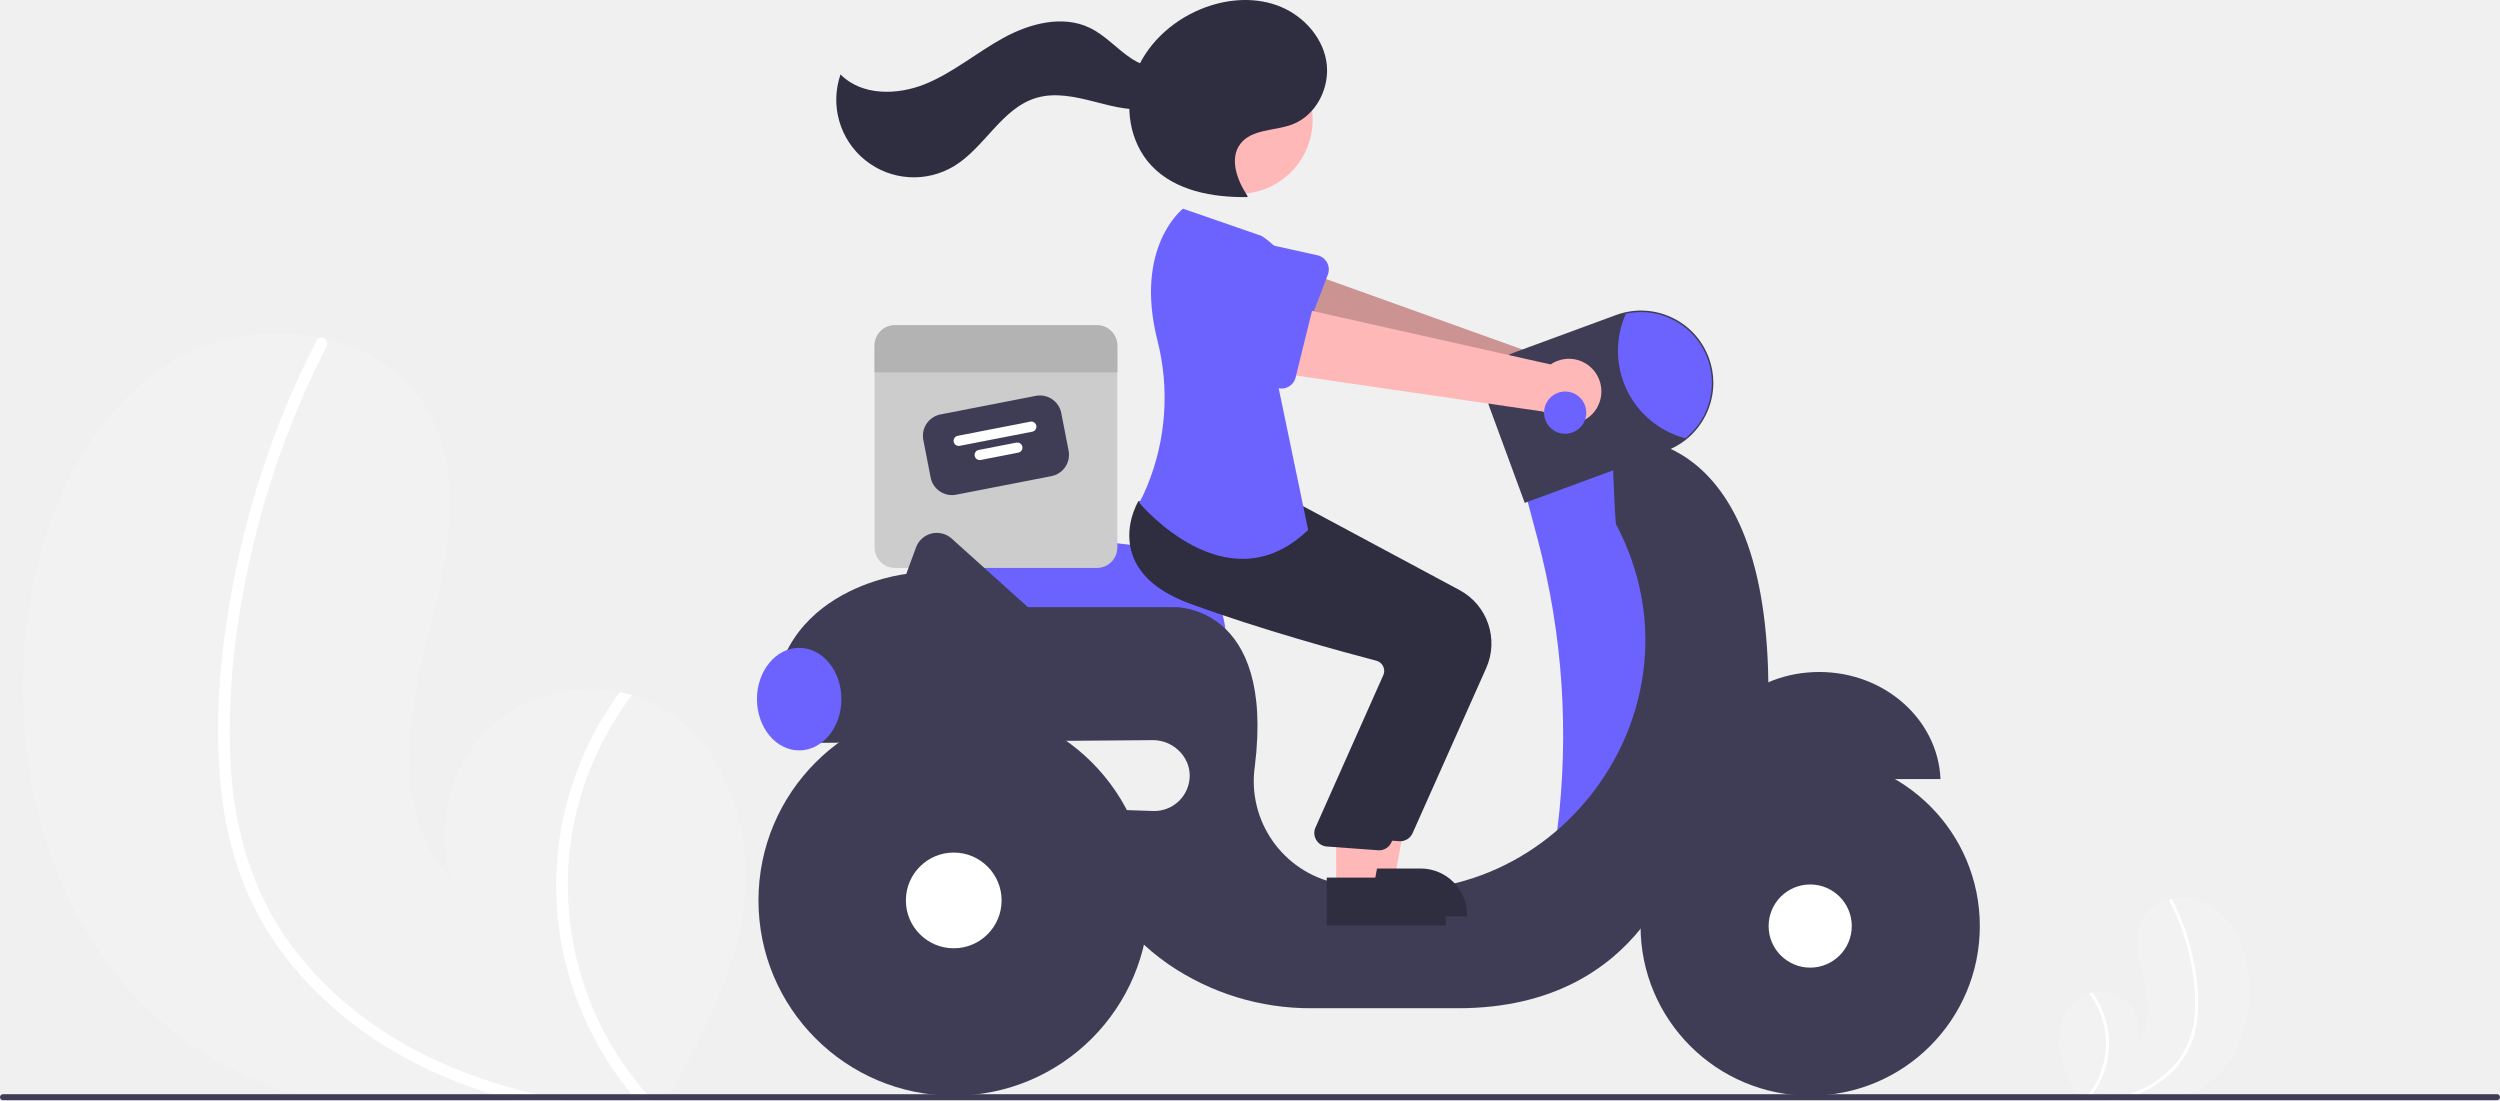
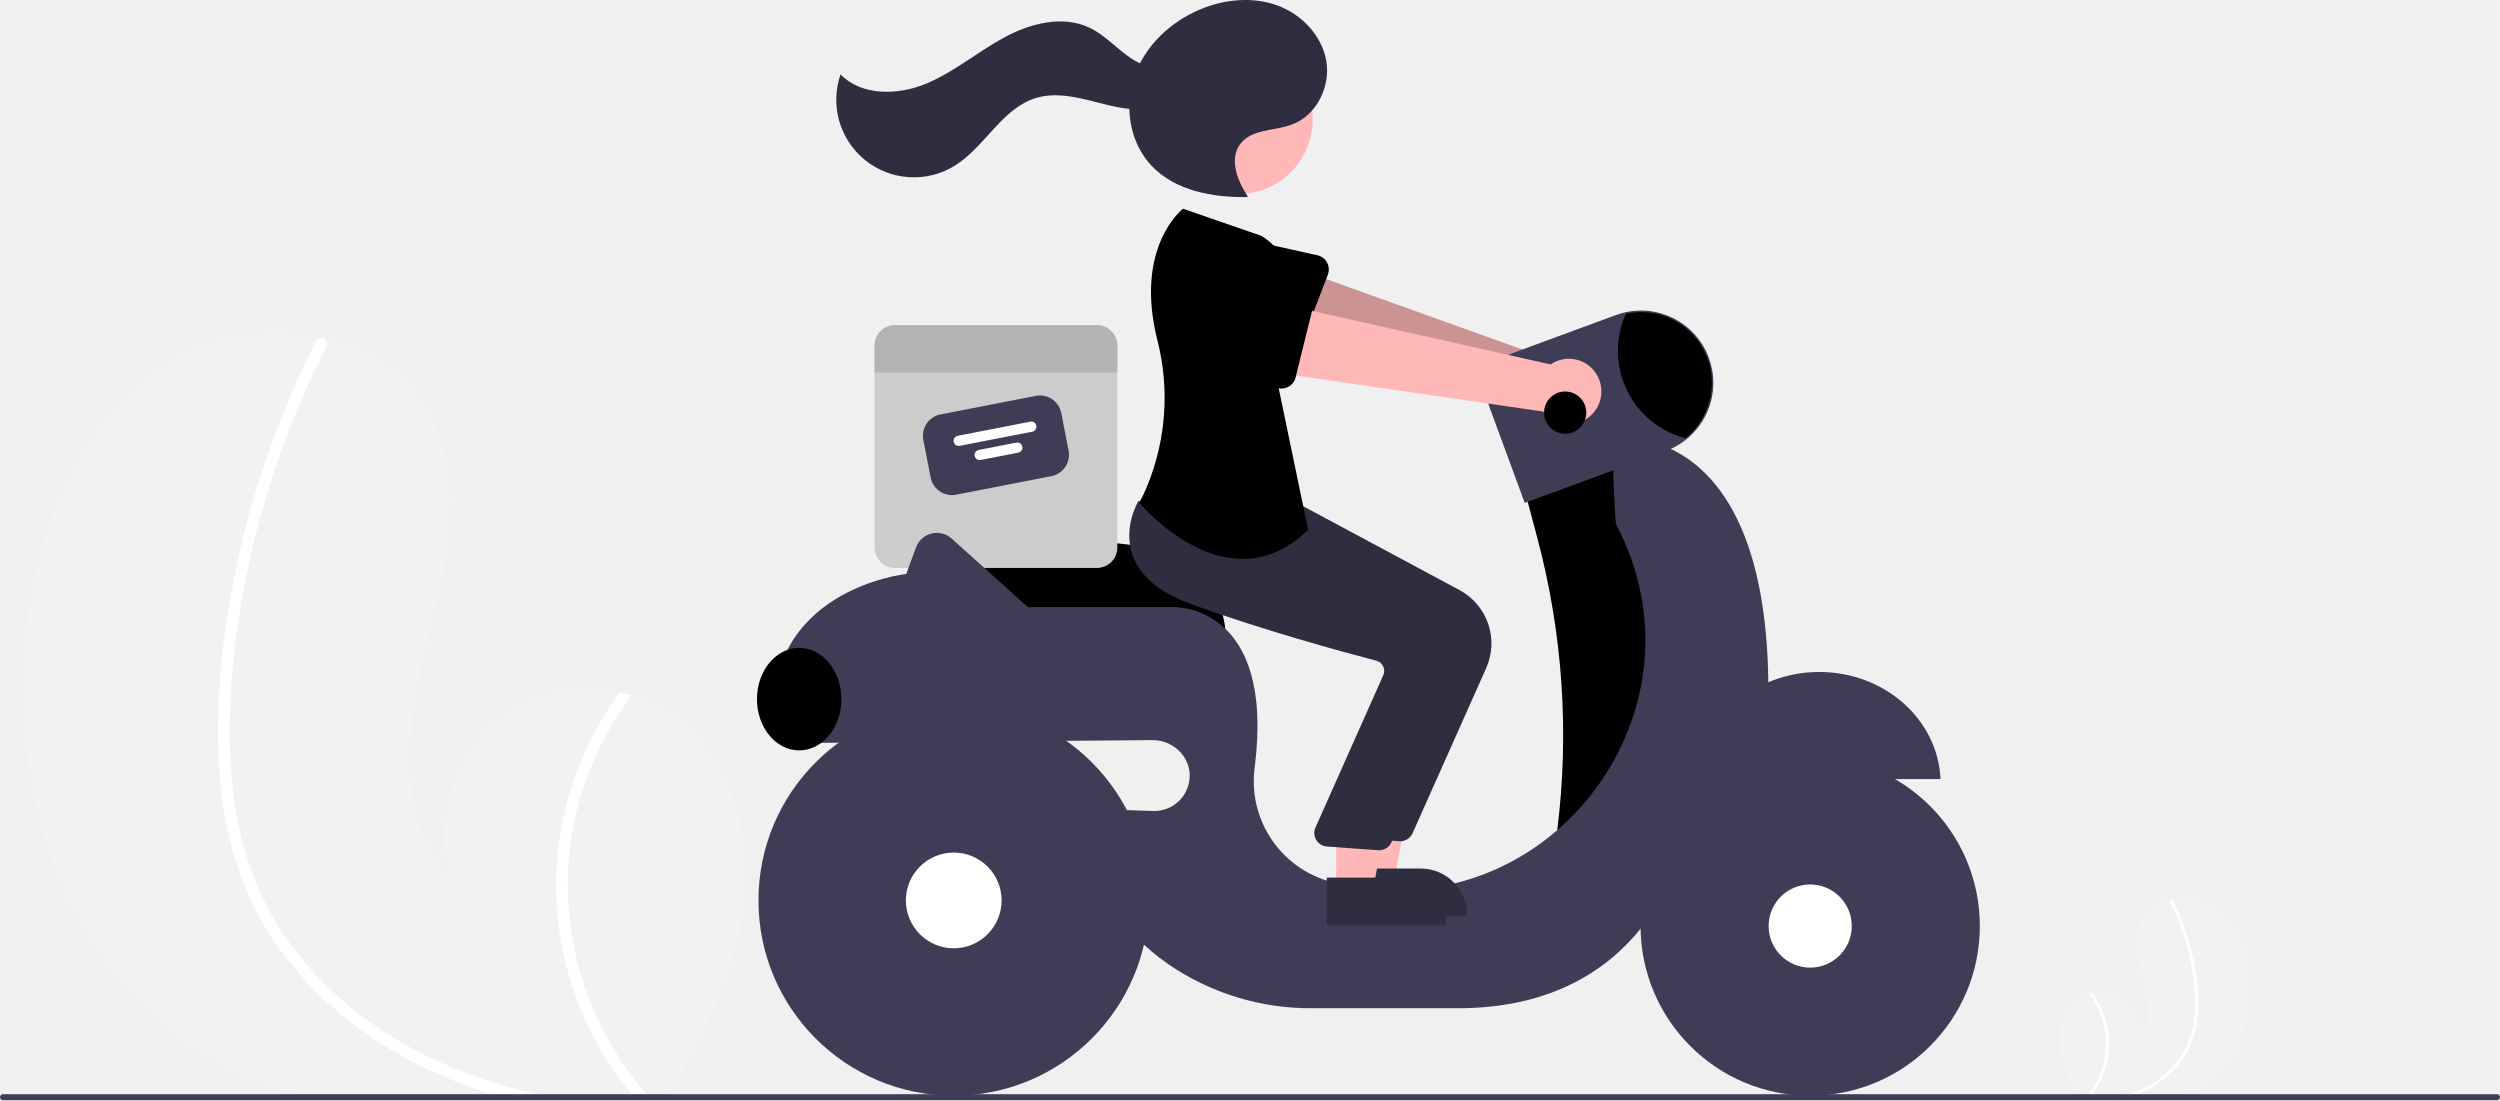
<svg xmlns="http://www.w3.org/2000/svg" id="b9b3c72a-3b99-4e28-aee4-7b73d40b397f" data-name="Layer 1" width="829" height="364.829" viewBox="0 0 829 364.829">
  <path d="M432.13,567.974c-2.85,22.33-13.33,42.76-24.51,62.44-.37.67-.75,1.33-1.14,2H290.28c-2.35-.61-4.67-1.28-6.98-2a127.027,127.027,0,0,1-36.69-18.05c-42.75-30.8-59.2-89-51.77-141.15,4.62-32.4,18.84-65.48,46.53-82.93,14.62-9.23,33.4-12.23,50.23-8.8.44.08.88.18,1.33.27,14.48,3.26,27.38,11.36,34.72,24.41,13.2,23.45,5.34,52.5-1.15,78.6-6.47,26.1-9.98,57.34,8.8,76.59-6.2-18.25-.08-40.02,14.73-52.36,11.19-9.31,26.77-12.8,40.98-9.91,1.36.29,2.7.62,4.02,1.02a44.598,44.598,0,0,1,9.17,3.84C426.35,514.315,435.32,542.805,432.13,567.974Z" transform="translate(-185.5 -267.5855)" fill="#f2f2f2" />
  <path d="M363.23,630.414c3.22.75,6.45,1.41,9.7,2H355.36c-2.3-.62-4.59-1.28-6.86-2q-7.485-2.34-14.74-5.37c-19.4-8.14-37.27-20.36-50.79-36.62a103.371,103.371,0,0,1-16.02-26.17,118.856,118.856,0,0,1-8.2-33.49c-2.45-23.6.05-47.85,4.72-71.03a296.451,296.451,0,0,1,23.16-69.47q1.905-3.975,3.94-7.9a1.542,1.542,0,0,1,1.03-.88,1.777,1.777,0,0,1,1.33.27,2.106,2.106,0,0,1,.83,2.78,293.039,293.039,0,0,0-24.58,66.96c-5.32,22.67-8.34,46.39-7.31,69.7.98,21.78,6.67,43.2,19.58,61.01,11.79,16.26,28.07,29.08,46.08,37.81A169.131,169.131,0,0,0,363.23,630.414Z" transform="translate(-185.5 -267.5855)" fill="#fff" />
  <path d="M401.79,632.414h-5.18c-.58-.66-1.14-1.33-1.69-2a110.411,110.411,0,0,1-23.24-49.66,107.734,107.734,0,0,1,9.29-67.05,110.241,110.241,0,0,1,10.04-16.62c1.36.29,2.7.62,4.02,1.02a106.056,106.056,0,0,0-19.77,45.34A105.095,105.095,0,0,0,400,630.414C400.58,631.084,401.18,631.755,401.79,632.414Z" transform="translate(-185.5 -267.5855)" fill="#fff" />
  <path d="M868.429,615.408c.752,5.893,3.518,11.285,6.469,16.479.098.177.198.351.301.528h30.667c.62-.161,1.232-.338,1.842-.528a33.525,33.525,0,0,0,9.683-4.764c11.283-8.129,15.624-23.489,13.663-37.252-1.219-8.551-4.972-17.281-12.28-21.887a18.437,18.437,0,0,0-13.257-2.322c-.116.021-.232.048-.351.071a13.68,13.68,0,0,0-9.163,6.442c-3.484,6.189-1.409,13.856.303,20.744,1.708,6.888,2.634,15.133-2.322,20.214a12.644,12.644,0,0,0-14.703-16.434c-.359.077-.713.164-1.061.269a11.771,11.771,0,0,0-2.42,1.013C869.955,601.246,867.587,608.765,868.429,615.408Z" transform="translate(-185.5 -267.5855)" fill="#f2f2f2" />
  <path d="M886.613,631.887c-.85.198-1.702.372-2.56.528h4.637c.607-.164,1.211-.338,1.81-.528q1.976-.618,3.89-1.417a34.9,34.9,0,0,0,13.404-9.665,27.282,27.282,0,0,0,4.228-6.907,31.368,31.368,0,0,0,2.164-8.839,62.858,62.858,0,0,0-1.246-18.746,78.238,78.238,0,0,0-6.112-18.334q-.503-1.049-1.04-2.085a.407.407,0,0,0-.272-.232.469.469,0,0,0-.351.071.556.556,0,0,0-.219.734,77.338,77.338,0,0,1,6.487,17.672,68.022,68.022,0,0,1,1.929,18.395,29.351,29.351,0,0,1-5.168,16.102,32.486,32.486,0,0,1-12.161,9.979A44.637,44.637,0,0,1,886.613,631.887Z" transform="translate(-185.5 -267.5855)" fill="#fff" />
  <path d="M876.437,632.415h1.367c.153-.174.301-.351.446-.528a29.14,29.14,0,0,0,6.134-13.106,28.433,28.433,0,0,0-2.452-17.696,29.095,29.095,0,0,0-2.65-4.386c-.359.077-.713.164-1.061.269a27.99,27.99,0,0,1,5.218,11.966,27.737,27.737,0,0,1-6.529,22.953C876.756,632.064,876.598,632.24,876.437,632.415Z" transform="translate(-185.5 -267.5855)" fill="#fff" />
-   <path d="M592.01,480.094h-95.981L495.011,450.583a8.86,8.86,0,0,1,9.931-9.099l55.854,6.839h.007a31.291,31.291,0,0,1,31.206,31.27Z" transform="translate(-185.5 -267.5855)" fill="#6c63ff" />
+   <path d="M592.01,480.094h-95.981L495.011,450.583a8.86,8.86,0,0,1,9.931-9.099l55.854,6.839h.007a31.291,31.291,0,0,1,31.206,31.27Z" transform="translate(-185.5 -267.5855)" fill="#000000" />
  <path d="M549.231,375.414H482.289a6.777,6.777,0,0,0-6.779,6.779v66.942a6.777,6.777,0,0,0,6.779,6.779h66.942a6.777,6.777,0,0,0,6.779-6.779V382.193A6.777,6.777,0,0,0,549.231,375.414Z" transform="translate(-185.5 -267.5855)" fill="#ccc" />
  <path d="M534.154,425.471l-31.606,6.155a7.211,7.211,0,0,1-8.447-5.693L491.672,413.457a7.211,7.211,0,0,1,5.693-8.447l31.606-6.155a7.211,7.211,0,0,1,8.447,5.693l2.43,12.476A7.211,7.211,0,0,1,534.154,425.471Z" transform="translate(-185.5 -267.5855)" fill="#3f3d56" />
  <path d="M527.831,410.732l-24.121,4.697a1.695,1.695,0,0,1-.648-3.327l24.121-4.697a1.695,1.695,0,0,1,.648,3.327Z" transform="translate(-185.5 -267.5855)" fill="#fff" />
  <path d="M523.143,417.688l-12.476,2.43a1.695,1.695,0,0,1-.648-3.327l12.476-2.43a1.695,1.695,0,1,1,.648,3.327Z" transform="translate(-185.5 -267.5855)" fill="#fff" />
  <path d="M556.01,382.193v8.897h-80.5v-8.897a6.777,6.777,0,0,1,6.779-6.779h66.942A6.777,6.777,0,0,1,556.01,382.193Z" transform="translate(-185.5 -267.5855)" fill="#b3b3b3" />
  <path d="M716.761,393.877a10.743,10.743,0,0,0-15.193-6.365l-92.097-33.043-4.056,23.007,91.803,25.245a10.801,10.801,0,0,0,19.543-8.845Z" transform="translate(-185.5 -267.5855)" fill="#ffb8b8" />
  <path d="M716.761,393.877a10.743,10.743,0,0,0-15.193-6.365l-92.097-33.043-4.056,23.007,91.803,25.245a10.801,10.801,0,0,0,19.543-8.845Z" transform="translate(-185.5 -267.5855)" opacity="0.2" />
-   <path d="M625.817,358.662l-8.697,22.72a4.817,4.817,0,0,1-6.861,2.476l-21.136-11.896a13.377,13.377,0,0,1,9.637-24.959l23.602,5.235a4.817,4.817,0,0,1,3.454,6.424Z" transform="translate(-185.5 -267.5855)" fill="#6c63ff" />
-   <path d="M724.01,414.914l-33,15,4.333,16.311a253.735,253.735,0,0,1,6.54,96.65v0l24.128,5.039,20-51-7-58Z" transform="translate(-185.5 -267.5855)" fill="#6c63ff" />
+   <path d="M625.817,358.662l-8.697,22.72a4.817,4.817,0,0,1-6.861,2.476l-21.136-11.896a13.377,13.377,0,0,1,9.637-24.959l23.602,5.235a4.817,4.817,0,0,1,3.454,6.424Z" transform="translate(-185.5 -267.5855)" fill="#000000" />
+   <path d="M724.01,414.914l-33,15,4.333,16.311a253.735,253.735,0,0,1,6.54,96.65v0l24.128,5.039,20-51-7-58Z" transform="translate(-185.5 -267.5855)" fill="#000000" />
  <path d="M788.76,490.414c-21.682,0-39.352,15.762-40.209,35.5h80.418C828.111,506.176,810.442,490.414,788.76,490.414Z" transform="translate(-185.5 -267.5855)" fill="#3f3d56" />
  <path d="M771.881,493.816c-1.128-89.098-51.872-80.902-51.872-80.902s.949,27.733,1.405,28.596c32.335,61.18-21.03,132.904-88.96,119.709q-1.921-.373-3.691-.757a34.581,34.581,0,0,1-27.163-38.763c6.692-53.736-26.591-52.785-26.591-52.785H526.343l-25.273-22.746a7.347,7.347,0,0,0-11.809,2.921l-3.251,8.825s-48,5-44,52h14.84a29.967,29.967,0,0,0,.16,4l110.751-.9c6.492-.053,12.222,5.208,12.249,11.7a11.753,11.753,0,0,1-12.144,11.796l-17.855-.595c-5.5,24.5,8,41,22.875,51.375a83.148,83.148,0,0,0,47.618,14.625h48.507c63,0,74-53,74-53C776.01,534.914,771.881,493.816,771.881,493.816Z" transform="translate(-185.5 -267.5855)" fill="#3f3d56" />
  <circle cx="600.26" cy="307.079" r="56.25" fill="#3f3d56" />
  <circle cx="600.26" cy="307.079" r="13.787" fill="#fff" />
  <circle cx="316.26" cy="298.579" r="64.75" fill="#3f3d56" />
  <circle cx="316.26" cy="298.579" r="15.87" fill="#fff" />
  <path d="M691.104,434.347,679.23,402.097a13.638,13.638,0,0,1,8.087-17.511l34.04-12.531a23.998,23.998,0,0,1,30.812,14.227,23.845,23.845,0,0,1,1.481,8.292,24.189,24.189,0,0,1-8.988,18.73,23.813,23.813,0,0,1-6.72,3.789Z" transform="translate(-185.5 -267.5855)" fill="#3f3d56" />
-   <path d="M753.15,394.574a23.549,23.549,0,0,1-8.8,18.34,29.988,29.988,0,0,1-19.7-41.3,23.505,23.505,0,0,1,28.5,22.96Z" transform="translate(-185.5 -267.5855)" fill="#6c63ff" />
-   <ellipse cx="265.01" cy="231.829" rx="14" ry="17" fill="#6c63ff" />
+   <path d="M753.15,394.574a23.549,23.549,0,0,1-8.8,18.34,29.988,29.988,0,0,1-19.7-41.3,23.505,23.505,0,0,1,28.5,22.96Z" transform="translate(-185.5 -267.5855)" fill="#000000" />
+   <ellipse cx="265.01" cy="231.829" rx="14" ry="17" fill="#000000" />
  <polygon points="450.071 292.005 462.331 292.005 468.164 260.208 450.069 260.209 450.071 292.005" fill="#ffb8b8" />
  <path d="M632.444,555.588l24.144-.001h.001a15.386,15.386,0,0,1,15.386,15.386v.5l-39.531.001Z" transform="translate(-185.5 -267.5855)" fill="#2f2e41" />
  <path d="M649.801,546.54q-.214,0-.43-.021l-16.967-1.235a4.5,4.5,0,0,1-3.809-6.029l22.707-51.015a3.498,3.498,0,0,0-.196-2.799,3.451,3.451,0,0,0-2.211-1.76c-10.677-2.791-38.072-10.223-61.786-18.918-10.16-3.726-16.559-9.109-19.019-16.002-3.243-9.087,1.555-17.374,1.76-17.722l.161-.272,22.315,2.028,24.191,2.058,53.013,28.428a20.086,20.086,0,0,1,8.819,25.784L653.908,543.873A4.497,4.497,0,0,1,649.801,546.54Z" transform="translate(-185.5 -267.5855)" fill="#2f2e41" />
  <circle cx="410.705" cy="39.72" r="24.561" fill="#ffb8b8" />
  <polygon points="443.071 295.005 455.331 295.005 461.164 263.208 443.069 263.209 443.071 295.005" fill="#ffb8b8" />
  <path d="M625.444,558.588l24.144-.001h.001a15.386,15.386,0,0,1,15.386,15.386v.5l-39.531.001Z" transform="translate(-185.5 -267.5855)" fill="#2f2e41" />
  <path d="M642.801,549.54q-.214,0-.43-.021l-16.967-1.235a4.5,4.5,0,0,1-3.809-6.029l22.707-51.015a3.498,3.498,0,0,0-.196-2.799,3.451,3.451,0,0,0-2.211-1.76c-10.677-2.791-38.072-10.223-61.786-18.918-10.16-3.726-16.559-9.109-19.019-16.002-3.243-9.087,1.555-17.374,1.76-17.722l.161-.272,22.315,2.028,24.191,2.058,53.013,28.428a20.086,20.086,0,0,1,8.819,25.784L646.908,546.873A4.497,4.497,0,0,1,642.801,549.54Z" transform="translate(-185.5 -267.5855)" fill="#2f2e41" />
-   <path d="M603.78,345.794l-26-9s-16.322,12.54-8.481,43.649a77.012,77.012,0,0,1-3.4,48.32,49.779,49.779,0,0,1-2.619,5.531s29,35,56,9l-10.5-50.5S625.28,359.294,603.78,345.794Z" transform="translate(-185.5 -267.5855)" fill="#6c63ff" />
+   <path d="M603.78,345.794l-26-9s-16.322,12.54-8.481,43.649a77.012,77.012,0,0,1-3.4,48.32,49.779,49.779,0,0,1-2.619,5.531s29,35,56,9l-10.5-50.5S625.28,359.294,603.78,345.794Z" transform="translate(-185.5 -267.5855)" fill="#000000" />
  <path d="M599.255,332.702c-3.496-5.232-6.254-12.488-2.406-17.466,3.799-4.914,11.292-4.19,17.111-6.365,8.104-3.029,12.804-12.549,11.338-21.076s-8.31-15.594-16.464-18.486-17.348-1.951-25.333,1.379c-9.829,4.1-18.261,12.03-21.797,22.076s-1.646,22.108,5.689,29.83c7.864,8.278,20.206,10.485,31.623,10.351" transform="translate(-185.5 -267.5855)" fill="#2f2e41" />
  <path d="M576.408,288.069c-4.405,3.586-11.125,1.993-15.854-1.154s-8.565-7.628-13.681-10.096c-9.019-4.35-19.924-1.458-28.702,3.36s-16.559,11.475-25.831,15.256-21.104,3.968-28.125-3.172a25.732,25.732,0,0,0,37.71,30.371c10.159-6.188,15.771-19.164,27.166-22.579,6.306-1.89,13.076-.368,19.449,1.281s13.018,3.43,19.449,2.027,12.447-7.183,11.629-13.715Z" transform="translate(-185.5 -267.5855)" fill="#2f2e41" />
  <path d="M715.538,392.877a10.743,10.743,0,0,0-15.863-4.442L604.206,367.008l-1.187,23.332,94.217,13.726a10.801,10.801,0,0,0,18.302-11.189Z" transform="translate(-185.5 -267.5855)" fill="#ffb8b8" />
-   <path d="M620.945,369.151l-5.827,23.62a4.817,4.817,0,0,1-6.503,3.303l-22.443-9.198a13.377,13.377,0,0,1,6.484-25.957l24.068,2.283a4.817,4.817,0,0,1,4.22,5.949Z" transform="translate(-185.5 -267.5855)" fill="#6c63ff" />
-   <circle cx="519.01" cy="136.829" r="7" fill="#6c63ff" />
+   <path d="M620.945,369.151l-5.827,23.62a4.817,4.817,0,0,1-6.503,3.303l-22.443-9.198a13.377,13.377,0,0,1,6.484-25.957l24.068,2.283a4.817,4.817,0,0,1,4.22,5.949Z" transform="translate(-185.5 -267.5855)" fill="#000000" />
+   <circle cx="519.01" cy="136.829" r="7" fill="#000000" />
  <path d="M1014.5,631.414a1.003,1.003,0,0,1-1,1h-827a1,1,0,0,1,0-2h827A1.003,1.003,0,0,1,1014.5,631.414Z" transform="translate(-185.5 -267.5855)" fill="#3f3d56" />
</svg>
